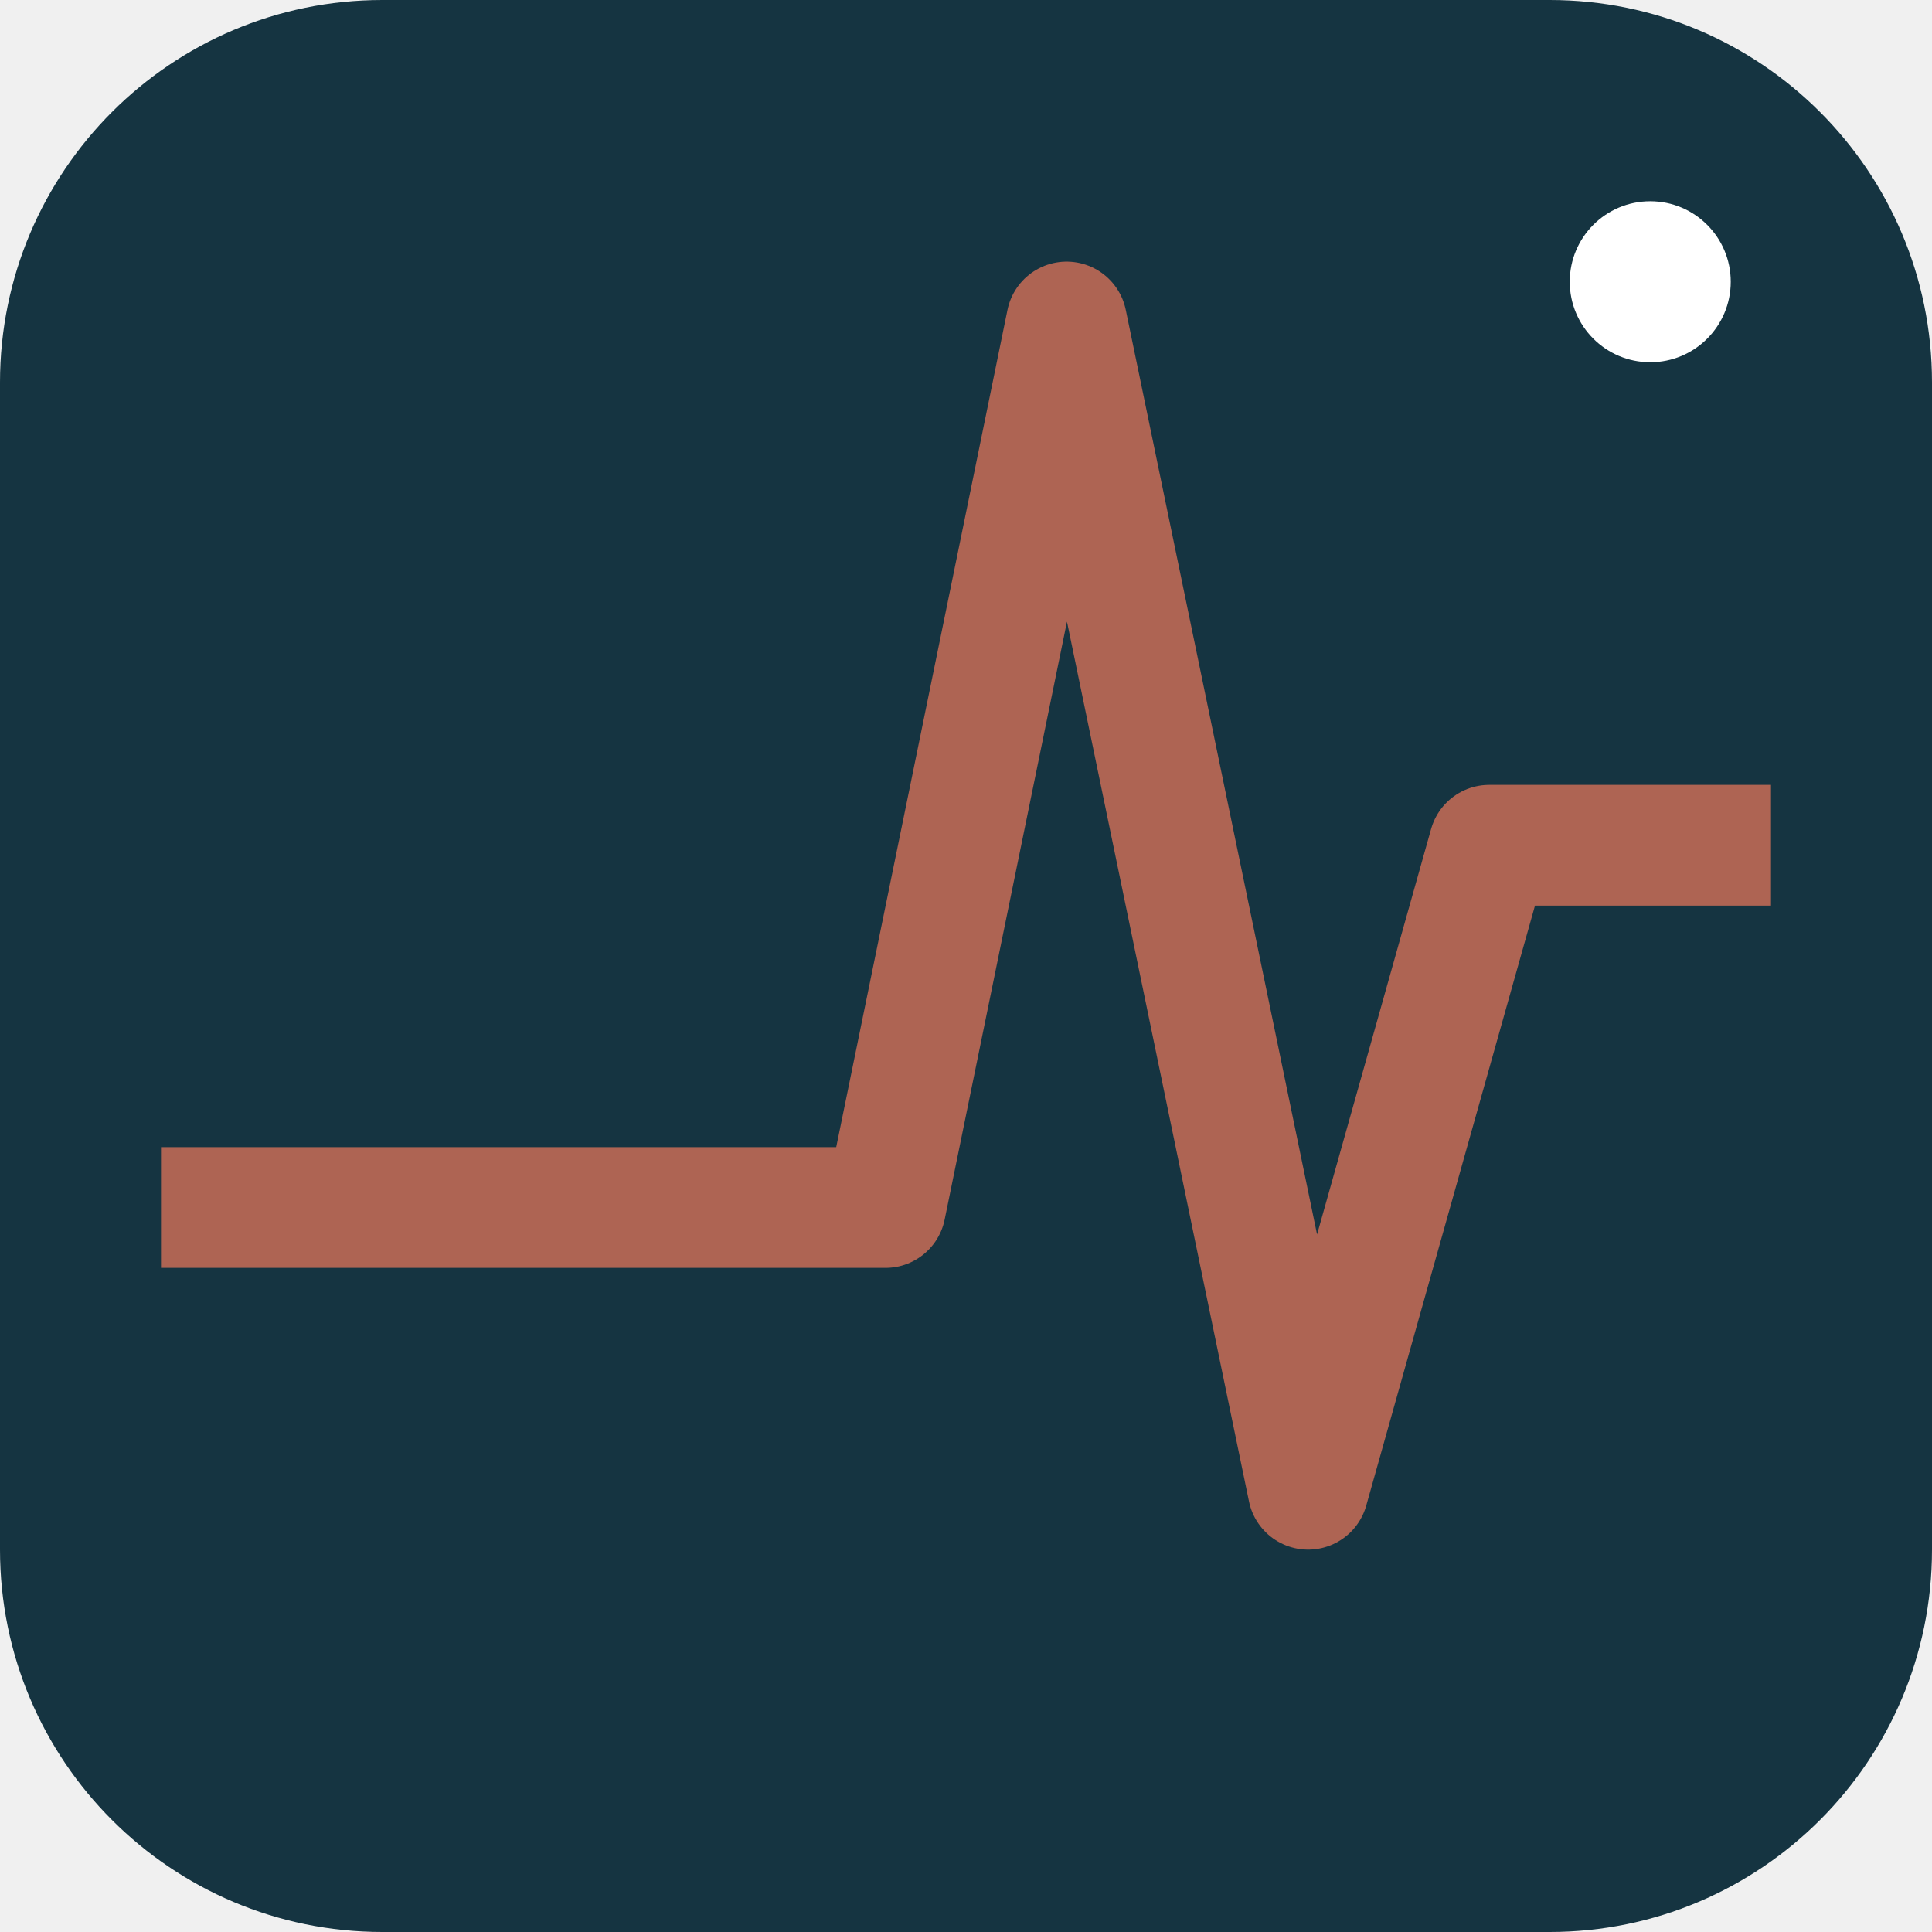
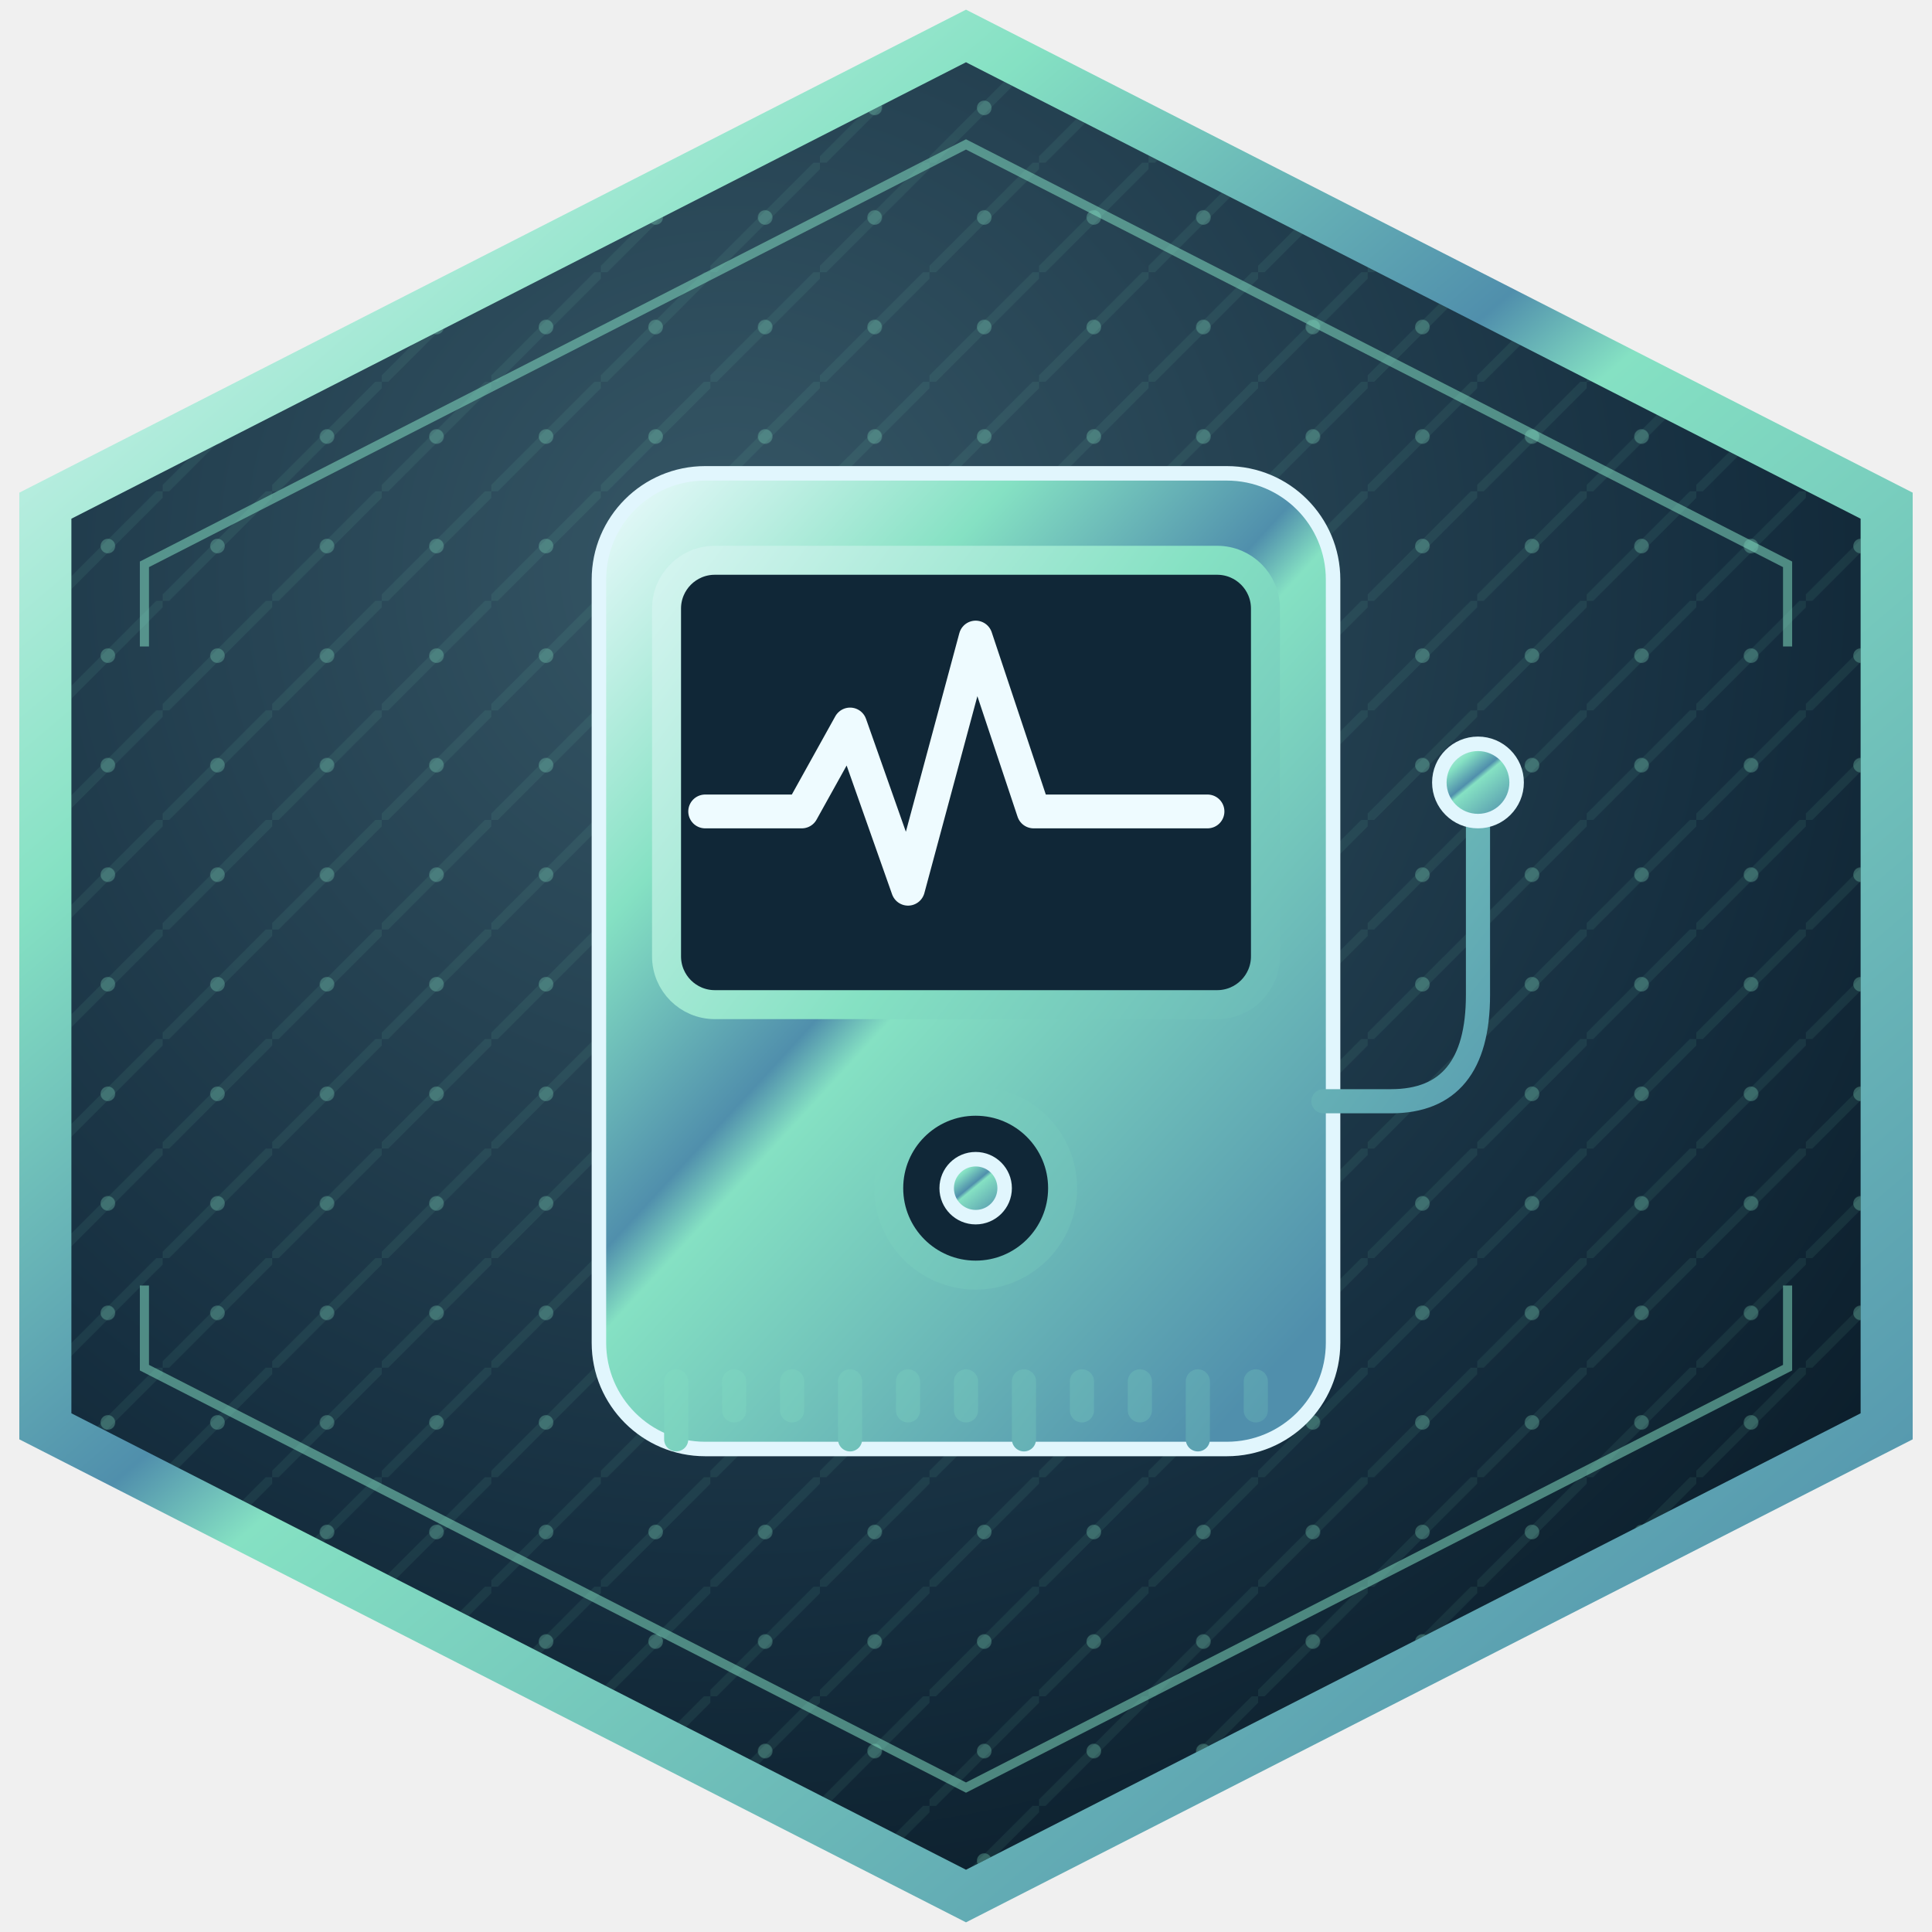
- <svg xmlns="http://www.w3.org/2000/svg" viewBox="0 0 96 96" role="img">
-   <rect width="96" height="96" rx="19" fill="#153441" />
-   <path d="M8 60 H44 l9 -44 12 58 9 -32 H88" fill="none" stroke="#ae6453" stroke-width="6" stroke-linejoin="round" />
-   <circle cx="82" cy="14" r="4" fill="#fff" />
+ <svg xmlns="http://www.w3.org/2000/svg" width="200" height="200" viewBox="0 0 200 200" role="img" aria-labelledby="title desc">
+   <defs>
+     <linearGradient id="metal" x2=".82" y2="1">
+       <stop stop-color="#effbff" />
+       <stop offset=".28" stop-color="#85e1c3" />
+       <stop offset=".48" stop-color="#508fac" />
+       <stop offset=".53" stop-color="#85e1c3" />
+       <stop offset="1" stop-color="#508fac" />
+     </linearGradient>
+     <linearGradient id="light" gradientUnits="userSpaceOnUse" x1="48" y1="60" x2="152" y2="140">
+       <stop stop-color="#effbff" />
+       <stop offset=".45" stop-color="#85e1c3" />
+       <stop offset="1" stop-color="#508fac" />
+     </linearGradient>
+     <radialGradient id="field" cx=".37" cy=".28" r=".85">
+       <stop stop-color="#365766" />
+       <stop offset=".65" stop-color="#162f40" />
+       <stop offset="1" stop-color="#091a26" />
+     </radialGradient>
+     <pattern id="etch" width="12" height="12" patternUnits="userSpaceOnUse">
+       <path d="M0 12 12 0" stroke="#85e1c3" stroke-opacity=".08" />
+       <circle cx="6" cy="6" r=".8" fill="#85e1c3" opacity=".3" />
+     </pattern>
+   </defs>
+   <path d="M100 1 198 51v98l-98 50-98-50V51Z" fill="url(#metal)" />
+   <g transform="translate(100 100) scale(.945) translate(-100 -100)">
+     <path d="M100 1 198 51v98l-98 50-98-50V51Z" fill="url(#field)" />
+     <path d="M100 1 198 51v98l-98 50-98-50V51Z" fill="url(#etch)" />
+     <path d="M10 65v-9l90-46 90 46v9M10 135v9l90 46 90-46v-9" fill="none" stroke="#85e1c3" opacity=".52" />
+   </g>
+   <g fill="none" stroke-linejoin="round" stroke-linecap="round">
+     <rect x="62" y="49" width="76" height="101" rx="11" fill="url(#metal)" stroke="#e1f6fd" stroke-width="1.5" />
+     <rect x="69" y="58" width="62" height="46" rx="5" fill="#102737" stroke="url(#light)" stroke-width="3" />
+     <path d="M73 84h10l5-9 6 17 7-26 6 18h18" stroke="#eefbff" stroke-width="3.5" />
+     <circle cx="101" cy="123" r="9" fill="#102737" stroke="url(#light)" stroke-width="3" />
+     <circle cx="101" cy="123" r="3" fill="url(#metal)" stroke="#e1f6fd" stroke-width="1.5" />
+     <path d="M70 143v6" stroke="url(#light)" stroke-width="2.5" />
+     <path d="M76 143v3" stroke="url(#light)" stroke-width="2.5" />
+     <path d="M82 143v3" stroke="url(#light)" stroke-width="2.5" />
+     <path d="M88 143v6" stroke="url(#light)" stroke-width="2.5" />
+     <path d="M94 143v3" stroke="url(#light)" stroke-width="2.5" />
+     <path d="M100 143v3" stroke="url(#light)" stroke-width="2.5" />
+     <path d="M106 143v6" stroke="url(#light)" stroke-width="2.5" />
+     <path d="M112 143v3" stroke="url(#light)" stroke-width="2.5" />
+     <path d="M118 143v3" stroke="url(#light)" stroke-width="2.5" />
+     <path d="M124 143v6" stroke="url(#light)" stroke-width="2.5" />
+     <path d="M130 143v3" stroke="url(#light)" stroke-width="2.5" />
+     <path d="M137 114h7q9 0 9-11V85" stroke="url(#light)" stroke-width="2.5" />
+     <circle cx="153" cy="81" r="4" fill="url(#metal)" stroke="#e1f6fd" stroke-width="1.5" />
+   </g>
</svg>
